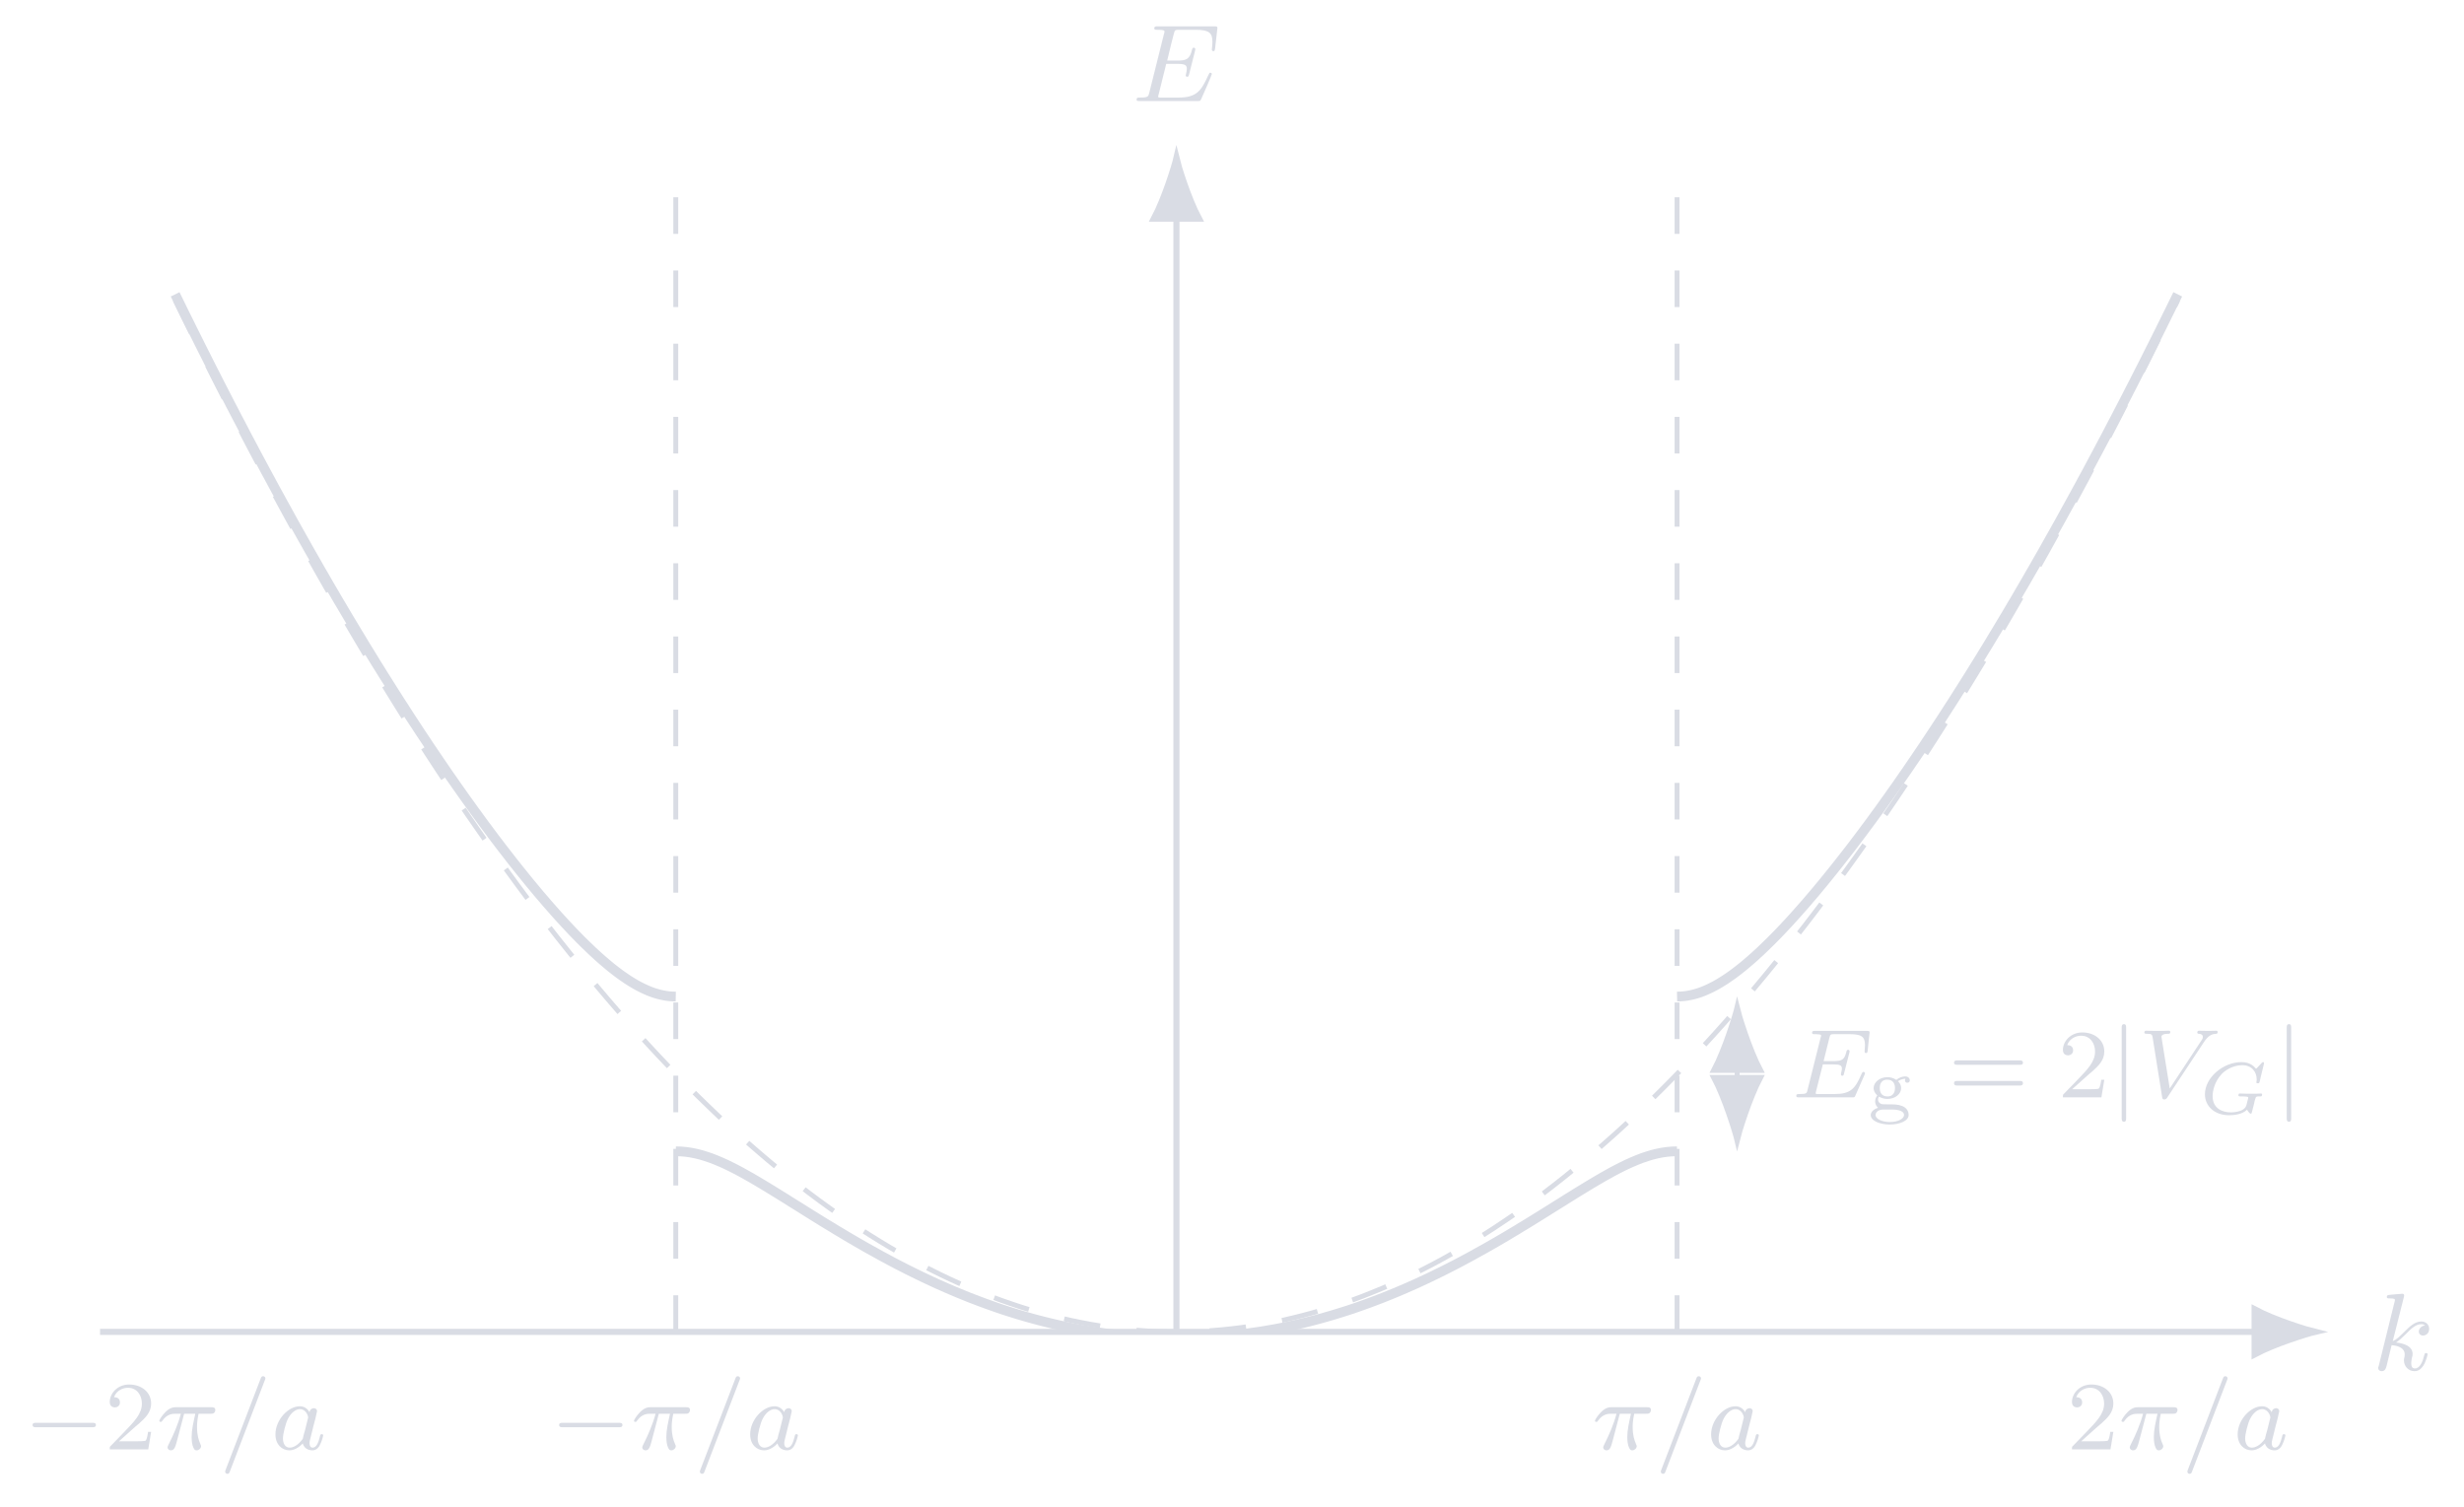
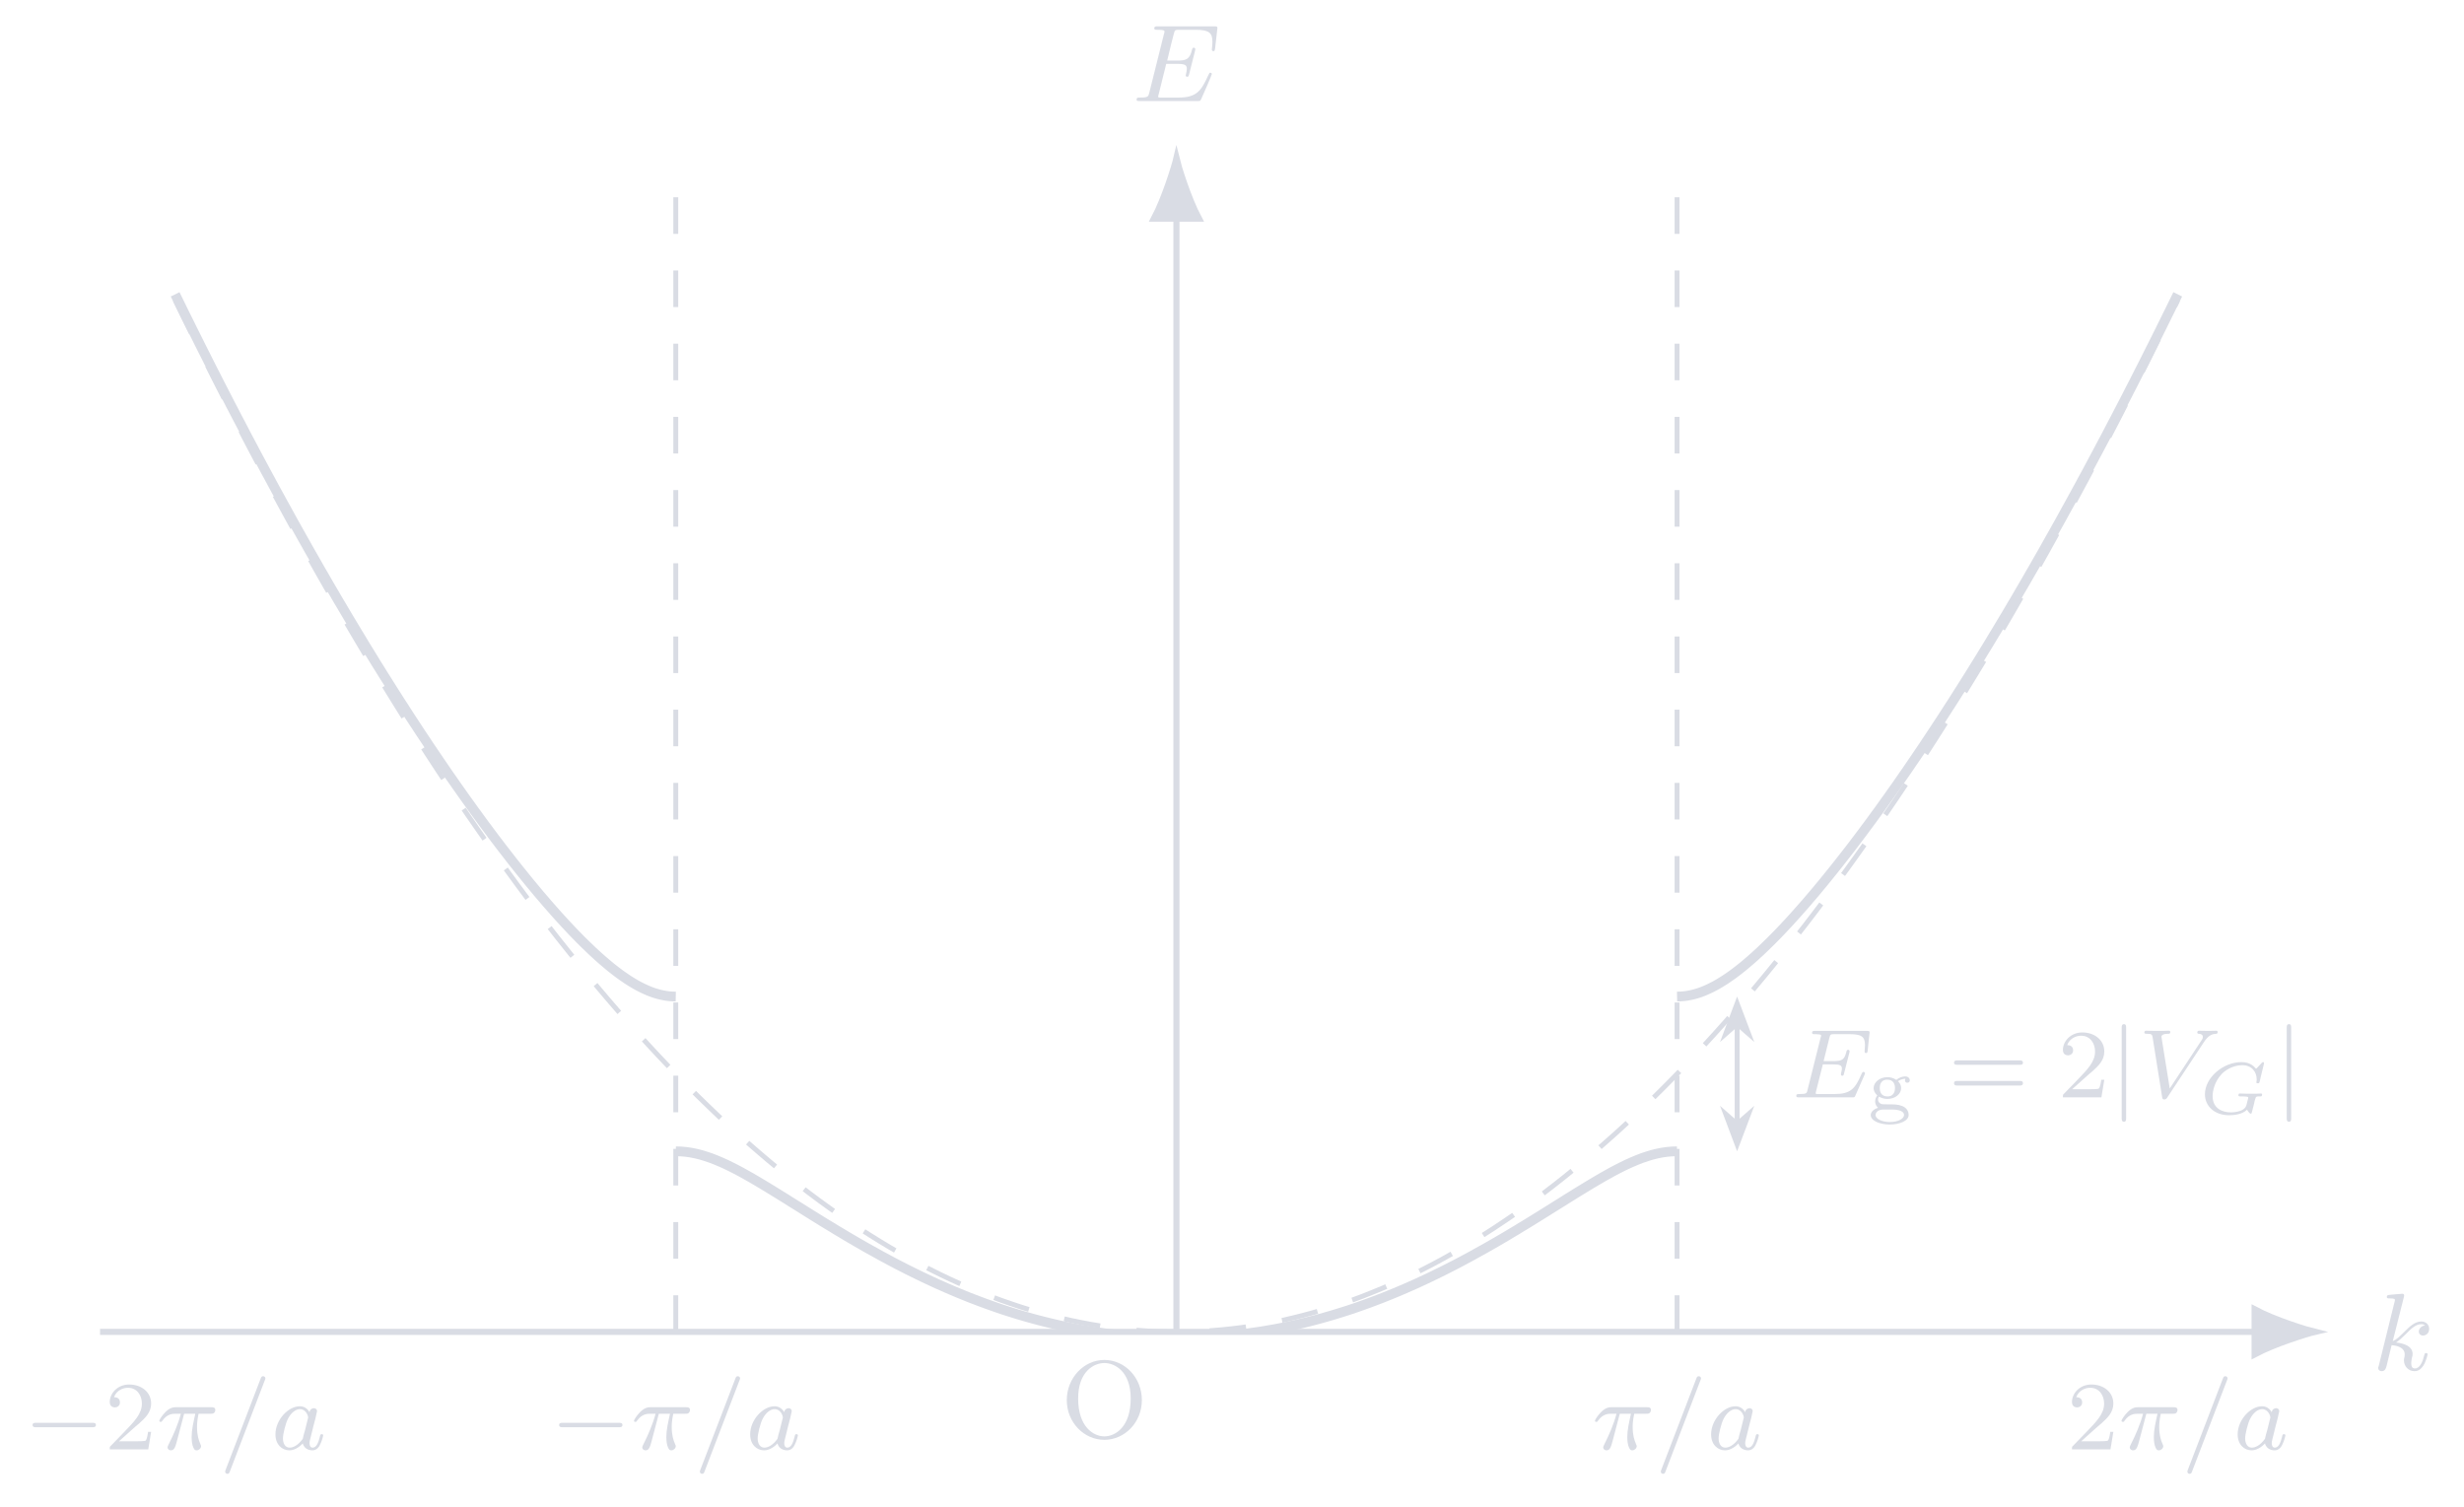
<svg xmlns="http://www.w3.org/2000/svg" xmlns:xlink="http://www.w3.org/1999/xlink" width="280.00pt" height="171.15pt" viewBox="0 0 200 122.25">
  <defs>
    <g>
      <g id="glyph-0-0">
        <path d="M 5.938 -1.844 C 5.953 -1.875 5.969 -1.922 5.969 -1.953 C 5.969 -1.969 5.953 -2.062 5.844 -2.062 C 5.766 -2.062 5.75 -2.031 5.672 -1.859 C 5.172 -0.703 4.797 -0.266 3.5 -0.266 L 2.062 -0.266 C 1.984 -0.281 1.969 -0.281 1.969 -0.328 C 1.969 -0.391 1.984 -0.453 2 -0.5 L 2.547 -2.672 L 3.391 -2.672 C 3.969 -2.672 4.094 -2.578 4.094 -2.328 C 4.094 -2.312 4.094 -2.188 4.031 -1.969 C 4.016 -1.922 4.016 -1.875 4.016 -1.859 C 4.016 -1.844 4.016 -1.75 4.125 -1.75 C 4.219 -1.75 4.234 -1.797 4.266 -1.922 L 4.688 -3.578 C 4.703 -3.609 4.719 -3.719 4.719 -3.734 C 4.719 -3.812 4.656 -3.859 4.609 -3.859 C 4.5 -3.859 4.484 -3.797 4.453 -3.672 C 4.297 -3.047 4.078 -2.938 3.406 -2.938 L 2.609 -2.938 L 3.078 -4.828 C 3.156 -5.109 3.156 -5.125 3.484 -5.125 L 4.719 -5.125 C 5.672 -5.125 5.969 -4.938 5.969 -4.234 C 5.969 -4.078 5.938 -3.875 5.938 -3.719 C 5.938 -3.625 5.984 -3.594 6.047 -3.594 C 6.156 -3.594 6.172 -3.656 6.188 -3.797 L 6.328 -5.141 C 6.344 -5.188 6.344 -5.234 6.344 -5.281 C 6.344 -5.391 6.25 -5.391 6.094 -5.391 L 1.922 -5.391 C 1.781 -5.391 1.672 -5.391 1.672 -5.234 C 1.672 -5.125 1.781 -5.125 1.922 -5.125 C 1.938 -5.125 2.078 -5.125 2.219 -5.109 C 2.391 -5.094 2.406 -5.062 2.406 -5 C 2.406 -4.953 2.391 -4.906 2.375 -4.875 L 1.312 -0.625 C 1.25 -0.328 1.234 -0.266 0.641 -0.266 C 0.484 -0.266 0.391 -0.266 0.391 -0.109 C 0.391 0 0.5 0 0.641 0 L 4.922 0 C 5.125 0 5.125 0 5.188 -0.141 Z M 5.938 -1.844 " />
      </g>
      <g id="glyph-0-1">
        <path d="M 5.312 -4.469 C 5.703 -5.062 6 -5.141 6.328 -5.156 C 6.406 -5.156 6.438 -5.234 6.438 -5.297 C 6.438 -5.328 6.422 -5.406 6.328 -5.406 C 6.234 -5.406 6.266 -5.391 5.688 -5.391 C 5.188 -5.391 4.969 -5.406 4.938 -5.406 C 4.891 -5.406 4.781 -5.406 4.781 -5.266 C 4.781 -5.156 4.875 -5.156 4.922 -5.156 C 5.141 -5.141 5.234 -5.047 5.234 -4.906 C 5.234 -4.781 5.172 -4.688 5.125 -4.625 L 2.547 -0.719 L 1.891 -4.797 C 1.891 -4.859 1.875 -4.906 1.875 -4.922 C 1.875 -5.031 2 -5.156 2.406 -5.156 C 2.5 -5.156 2.594 -5.156 2.594 -5.297 C 2.594 -5.328 2.578 -5.406 2.469 -5.406 C 2.406 -5.406 2.078 -5.391 2.016 -5.391 L 1.516 -5.391 C 0.812 -5.391 0.703 -5.406 0.641 -5.406 C 0.609 -5.406 0.484 -5.406 0.484 -5.266 C 0.484 -5.156 0.594 -5.156 0.703 -5.156 C 1.109 -5.156 1.109 -5.078 1.156 -4.875 L 1.922 -0.062 C 1.953 0.109 1.953 0.172 2.109 0.172 C 2.234 0.172 2.297 0.094 2.344 0.016 Z M 5.312 -4.469 " />
      </g>
      <g id="glyph-0-2">
        <path d="M 2.25 -2.891 L 3.156 -2.891 C 3 -2.172 2.859 -1.578 2.859 -1 C 2.859 -0.938 2.859 -0.609 2.938 -0.312 C 3.047 0.016 3.125 0.078 3.266 0.078 C 3.438 0.078 3.625 -0.078 3.625 -0.266 C 3.625 -0.312 3.609 -0.328 3.578 -0.406 C 3.422 -0.766 3.297 -1.156 3.297 -1.797 C 3.297 -1.984 3.297 -2.312 3.422 -2.891 L 4.375 -2.891 C 4.5 -2.891 4.594 -2.891 4.672 -2.953 C 4.766 -3.047 4.781 -3.141 4.781 -3.188 C 4.781 -3.422 4.594 -3.422 4.453 -3.422 L 1.594 -3.422 C 1.422 -3.422 1.125 -3.422 0.734 -3.031 C 0.453 -2.75 0.234 -2.391 0.234 -2.328 C 0.234 -2.25 0.281 -2.234 0.344 -2.234 C 0.422 -2.234 0.438 -2.25 0.484 -2.328 C 0.875 -2.891 1.344 -2.891 1.531 -2.891 L 1.984 -2.891 C 1.766 -2.047 1.344 -1.094 1.047 -0.516 C 0.984 -0.391 0.906 -0.234 0.906 -0.172 C 0.906 0 1.047 0.078 1.172 0.078 C 1.469 0.078 1.547 -0.219 1.719 -0.875 Z M 2.25 -2.891 " />
      </g>
      <g id="glyph-0-3">
        <path d="M 3.688 -5.609 C 3.734 -5.719 3.734 -5.734 3.734 -5.766 C 3.734 -5.859 3.656 -5.938 3.547 -5.938 C 3.422 -5.938 3.391 -5.844 3.359 -5.766 L 0.516 1.641 C 0.469 1.766 0.469 1.781 0.469 1.797 C 0.469 1.906 0.547 1.984 0.656 1.984 C 0.781 1.984 0.812 1.891 0.844 1.812 Z M 3.688 -5.609 " />
      </g>
      <g id="glyph-0-4">
        <path d="M 3.109 -3.016 C 3.031 -3.156 2.797 -3.5 2.328 -3.5 C 1.375 -3.5 0.344 -2.391 0.344 -1.219 C 0.344 -0.391 0.875 0.078 1.484 0.078 C 1.984 0.078 2.422 -0.328 2.562 -0.484 C 2.703 0.062 3.25 0.078 3.344 0.078 C 3.703 0.078 3.891 -0.219 3.953 -0.359 C 4.109 -0.641 4.219 -1.094 4.219 -1.141 C 4.219 -1.188 4.188 -1.234 4.094 -1.234 C 4 -1.234 3.984 -1.188 3.938 -0.984 C 3.828 -0.547 3.672 -0.141 3.359 -0.141 C 3.188 -0.141 3.109 -0.297 3.109 -0.516 C 3.109 -0.656 3.188 -0.922 3.234 -1.109 C 3.281 -1.312 3.406 -1.797 3.438 -1.938 L 3.594 -2.531 C 3.625 -2.719 3.719 -3.062 3.719 -3.094 C 3.719 -3.281 3.562 -3.344 3.469 -3.344 C 3.344 -3.344 3.141 -3.266 3.109 -3.016 Z M 2.562 -0.859 C 2.172 -0.312 1.766 -0.141 1.5 -0.141 C 1.141 -0.141 0.953 -0.469 0.953 -0.891 C 0.953 -1.266 1.172 -2.109 1.344 -2.453 C 1.578 -2.938 1.969 -3.266 2.328 -3.266 C 2.844 -3.266 3 -2.688 3 -2.594 C 3 -2.562 2.797 -1.797 2.75 -1.578 C 2.641 -1.219 2.641 -1.203 2.562 -0.859 Z M 2.562 -0.859 " />
      </g>
      <g id="glyph-1-0">
        <path d="M 0.938 -1.047 C 1.078 -0.969 1.312 -0.859 1.609 -0.859 C 2.281 -0.859 2.734 -1.281 2.734 -1.734 C 2.734 -2.078 2.484 -2.297 2.469 -2.297 C 2.75 -2.484 3 -2.5 3.094 -2.5 C 3.062 -2.469 3.047 -2.453 3.047 -2.359 C 3.047 -2.25 3.125 -2.172 3.234 -2.172 C 3.375 -2.172 3.438 -2.266 3.438 -2.375 C 3.438 -2.5 3.328 -2.688 3.062 -2.688 C 2.828 -2.688 2.547 -2.578 2.344 -2.406 C 2.141 -2.547 1.875 -2.625 1.625 -2.625 C 0.984 -2.625 0.5 -2.203 0.5 -1.734 C 0.5 -1.562 0.578 -1.344 0.797 -1.141 C 0.672 -0.984 0.625 -0.812 0.625 -0.672 C 0.625 -0.344 0.828 -0.172 0.859 -0.141 C 0.641 -0.078 0.266 0.125 0.266 0.453 C 0.266 0.906 0.984 1.219 1.812 1.219 C 2.578 1.219 3.344 0.938 3.344 0.438 C 3.344 0.297 3.297 -0.094 2.828 -0.281 C 2.484 -0.422 2.156 -0.422 1.594 -0.422 C 1.453 -0.422 1.219 -0.422 1.172 -0.438 C 1.016 -0.469 0.859 -0.609 0.859 -0.812 C 0.859 -0.938 0.922 -1.031 0.938 -1.047 Z M 1.625 -1.062 C 1.125 -1.062 1 -1.422 1 -1.734 C 1 -1.859 1 -2.422 1.609 -2.422 C 2.141 -2.422 2.234 -2 2.234 -1.75 C 2.234 -1.641 2.234 -1.062 1.625 -1.062 Z M 1.953 0 C 2.141 0 2.969 0 2.969 0.453 C 2.969 0.75 2.469 1.016 1.812 1.016 C 1.172 1.016 0.656 0.75 0.656 0.453 C 0.656 0.297 0.797 0 1.297 0 Z M 1.953 0 " />
      </g>
      <g id="glyph-2-0">
        <path d="M 5.797 -2.641 C 5.906 -2.641 6.062 -2.641 6.062 -2.812 C 6.062 -3 5.875 -3 5.766 -3 L 0.781 -3 C 0.656 -3 0.469 -3 0.469 -2.812 C 0.469 -2.641 0.625 -2.641 0.75 -2.641 Z M 5.766 -0.953 C 5.875 -0.953 6.062 -0.953 6.062 -1.141 C 6.062 -1.328 5.906 -1.328 5.797 -1.328 L 0.75 -1.328 C 0.625 -1.328 0.469 -1.328 0.469 -1.141 C 0.469 -0.953 0.656 -0.953 0.781 -0.953 Z M 5.766 -0.953 " />
      </g>
      <g id="glyph-2-1">
        <path d="M 2.234 -1.609 C 2.359 -1.734 2.688 -2 2.812 -2.109 C 3.312 -2.562 3.781 -3 3.781 -3.719 C 3.781 -4.656 2.984 -5.266 2 -5.266 C 1.047 -5.266 0.422 -4.547 0.422 -3.844 C 0.422 -3.453 0.734 -3.406 0.844 -3.406 C 1 -3.406 1.25 -3.516 1.25 -3.812 C 1.25 -4.234 0.859 -4.234 0.766 -4.234 C 0.984 -4.812 1.516 -5 1.906 -5 C 2.641 -5 3.031 -4.375 3.031 -3.719 C 3.031 -2.891 2.453 -2.297 1.516 -1.328 L 0.516 -0.297 C 0.422 -0.219 0.422 -0.203 0.422 0 L 3.547 0 L 3.781 -1.422 L 3.531 -1.422 C 3.516 -1.266 3.453 -0.859 3.344 -0.719 C 3.297 -0.656 2.703 -0.656 2.578 -0.656 L 1.172 -0.656 Z M 2.234 -1.609 " />
      </g>
      <g id="glyph-3-0">
        <path d="M 1.344 -5.641 C 1.344 -5.766 1.344 -5.938 1.172 -5.938 C 0.984 -5.938 0.984 -5.766 0.984 -5.641 L 0.984 1.672 C 0.984 1.812 0.984 1.984 1.172 1.984 C 1.344 1.984 1.344 1.812 1.344 1.672 Z M 1.344 -5.641 " />
      </g>
      <g id="glyph-3-1">
        <path d="M 5.531 -1.797 C 5.672 -1.797 5.844 -1.797 5.844 -1.984 C 5.844 -2.156 5.672 -2.156 5.531 -2.156 L 1 -2.156 C 0.875 -2.156 0.703 -2.156 0.703 -1.984 C 0.703 -1.797 0.875 -1.797 1 -1.797 Z M 5.531 -1.797 " />
      </g>
      <g id="glyph-4-0">
        <path d="M 5.281 -4.016 C 5.297 -4.062 5.297 -4.078 5.297 -4.094 C 5.297 -4.109 5.297 -4.188 5.219 -4.188 C 5.172 -4.188 5.156 -4.172 5.094 -4.109 L 4.719 -3.703 C 4.703 -3.703 4.672 -3.656 4.656 -3.656 C 4.656 -3.656 4.641 -3.656 4.625 -3.672 C 4.484 -3.844 4.156 -4.188 3.469 -4.188 C 1.969 -4.188 0.5 -2.922 0.5 -1.578 C 0.5 -0.641 1.25 0.125 2.469 0.125 C 2.891 0.125 3.547 0.047 3.922 -0.328 C 3.953 -0.25 4.125 0 4.219 0 C 4.25 0 4.281 -0.016 4.281 -0.031 C 4.312 -0.078 4.469 -0.75 4.5 -0.859 C 4.531 -1.016 4.547 -1.094 4.578 -1.172 C 4.641 -1.406 4.656 -1.406 5 -1.406 C 5.062 -1.406 5.141 -1.406 5.141 -1.562 C 5.141 -1.609 5.109 -1.641 5.047 -1.641 C 4.953 -1.641 4.828 -1.625 4.719 -1.625 C 4.594 -1.625 4.484 -1.625 4.359 -1.625 C 4.188 -1.625 4.031 -1.625 3.859 -1.625 C 3.703 -1.625 3.516 -1.641 3.359 -1.641 C 3.312 -1.641 3.266 -1.641 3.25 -1.609 C 3.234 -1.578 3.219 -1.516 3.219 -1.484 C 3.234 -1.406 3.266 -1.406 3.469 -1.406 C 3.578 -1.406 3.703 -1.406 3.812 -1.391 C 4.016 -1.375 4.016 -1.359 4.016 -1.281 C 4.016 -1.25 3.906 -0.844 3.891 -0.781 C 3.859 -0.641 3.812 -0.422 3.422 -0.25 C 3.062 -0.109 2.672 -0.109 2.594 -0.109 C 1.922 -0.109 1.125 -0.422 1.125 -1.422 C 1.125 -1.812 1.266 -2.609 1.875 -3.234 C 2.062 -3.438 2.688 -3.938 3.531 -3.938 C 4.281 -3.938 4.703 -3.422 4.703 -2.766 C 4.703 -2.672 4.672 -2.562 4.672 -2.547 C 4.672 -2.469 4.766 -2.469 4.797 -2.469 C 4.875 -2.469 4.906 -2.469 4.938 -2.594 Z M 5.281 -4.016 " />
      </g>
      <g id="glyph-5-0">
+         <path d="M 6.594 -3.016 C 6.594 -4.844 5.219 -6.281 3.547 -6.281 C 1.891 -6.281 0.5 -4.828 0.5 -3.016 C 0.5 -1.219 1.891 0.203 3.547 0.203 C 5.203 0.203 6.594 -1.219 6.594 -3.016 Z M 5.688 -3.156 C 5.688 -0.859 4.453 -0.078 3.547 -0.078 C 2.656 -0.078 1.422 -0.859 1.422 -3.156 C 1.422 -5.328 2.688 -6.031 3.547 -6.031 C 4.422 -6.031 5.688 -5.328 5.688 -3.156 Z M 5.688 -3.156 " />
+       </g>
+       <g id="glyph-6-0">
        <path d="M 2.562 -5.875 C 2.594 -6 2.594 -6.016 2.594 -6.062 C 2.594 -6.141 2.531 -6.188 2.453 -6.188 C 2.328 -6.188 1.547 -6.109 1.375 -6.094 C 1.281 -6.078 1.188 -6.078 1.188 -5.922 C 1.188 -5.812 1.281 -5.812 1.422 -5.812 C 1.844 -5.812 1.844 -5.75 1.844 -5.672 C 1.844 -5.625 1.844 -5.609 1.797 -5.453 L 0.531 -0.328 C 0.484 -0.203 0.484 -0.188 0.484 -0.156 C 0.484 -0.016 0.609 0.094 0.766 0.094 C 1.062 0.094 1.125 -0.156 1.172 -0.344 L 1.578 -2.016 C 2.188 -1.969 2.641 -1.734 2.641 -1.281 C 2.641 -1.234 2.641 -1.188 2.625 -1.062 C 2.609 -1.031 2.578 -0.906 2.578 -0.797 C 2.578 -0.281 2.953 0.094 3.438 0.094 C 3.781 0.094 3.984 -0.109 4.156 -0.359 C 4.375 -0.703 4.5 -1.234 4.5 -1.281 C 4.5 -1.312 4.469 -1.375 4.375 -1.375 C 4.281 -1.375 4.266 -1.344 4.219 -1.172 C 4.109 -0.719 3.891 -0.125 3.469 -0.125 C 3.203 -0.125 3.172 -0.359 3.172 -0.547 C 3.172 -0.781 3.234 -1 3.234 -1.031 C 3.266 -1.078 3.281 -1.188 3.281 -1.297 C 3.281 -1.922 2.625 -2.156 1.938 -2.234 C 2.203 -2.406 2.406 -2.594 2.688 -2.875 C 3.141 -3.328 3.516 -3.719 3.984 -3.719 C 4.094 -3.719 4.219 -3.688 4.281 -3.609 C 3.891 -3.578 3.781 -3.234 3.781 -3.125 C 3.781 -2.953 3.906 -2.797 4.125 -2.797 C 4.344 -2.797 4.625 -2.953 4.625 -3.344 C 4.625 -3.641 4.406 -3.938 3.984 -3.938 C 3.453 -3.938 3.016 -3.5 2.641 -3.125 C 2.203 -2.703 2 -2.484 1.672 -2.344 Z M 2.562 -5.875 " />
      </g>
-       <g id="glyph-5-1">
+       <g id="glyph-6-1">
        <path d="M 2.797 -3.016 L 3.703 -3.016 C 4.344 -3.016 4.469 -2.906 4.469 -2.609 C 4.469 -2.531 4.438 -2.344 4.406 -2.203 C 4.391 -2.156 4.375 -2.109 4.375 -2.078 C 4.375 -2.078 4.375 -1.969 4.5 -1.969 C 4.609 -1.969 4.609 -2.031 4.656 -2.172 L 5.125 -4.031 C 5.156 -4.156 5.156 -4.172 5.156 -4.219 C 5.156 -4.281 5.109 -4.328 5.031 -4.328 C 4.938 -4.328 4.922 -4.281 4.875 -4.109 C 4.703 -3.406 4.422 -3.281 3.719 -3.281 L 2.875 -3.281 C 3 -3.844 3.422 -5.531 3.469 -5.641 C 3.516 -5.766 3.578 -5.781 3.875 -5.781 L 5.188 -5.781 C 6.297 -5.781 6.547 -5.516 6.547 -4.797 C 6.547 -4.516 6.5 -4.25 6.5 -4.188 C 6.5 -4.109 6.547 -4.047 6.625 -4.047 C 6.734 -4.047 6.734 -4.109 6.766 -4.281 L 6.953 -5.938 C 6.953 -6.062 6.859 -6.062 6.688 -6.062 L 2.109 -6.062 C 1.938 -6.062 1.828 -6.062 1.828 -5.891 C 1.828 -5.781 1.922 -5.781 2.109 -5.781 C 2.141 -5.781 2.312 -5.781 2.453 -5.766 C 2.641 -5.734 2.656 -5.703 2.656 -5.625 C 2.656 -5.594 2.656 -5.578 2.609 -5.422 L 1.422 -0.672 C 1.344 -0.359 1.328 -0.281 0.656 -0.281 C 0.484 -0.281 0.391 -0.281 0.391 -0.109 C 0.391 0 0.484 0 0.641 0 L 5.344 0 C 5.5 0 5.516 0 5.547 -0.031 C 5.578 -0.047 5.578 -0.047 5.641 -0.172 C 5.75 -0.406 6.5 -2.109 6.5 -2.188 C 6.5 -2.25 6.453 -2.297 6.375 -2.297 C 6.312 -2.297 6.297 -2.281 6.203 -2.078 C 5.641 -0.844 5.281 -0.281 3.797 -0.281 L 2.438 -0.281 C 2.312 -0.281 2.297 -0.281 2.266 -0.281 C 2.172 -0.297 2.141 -0.297 2.141 -0.359 C 2.141 -0.391 2.141 -0.406 2.188 -0.562 Z M 2.797 -3.016 " />
      </g>
    </g>
    <clipPath id="clip-0">
      <path clip-rule="nonzero" d="M 8.121 18 L 183 18 L 183 108.105 L 8.121 108.105 Z M 8.121 18 " />
    </clipPath>
    <clipPath id="clip-1">
      <path clip-rule="nonzero" d="M 43 82 L 148 82 L 148 108.105 L 43 108.105 Z M 43 82 " />
    </clipPath>
    <clipPath id="clip-2">
      <path clip-rule="nonzero" d="M 8.121 12 L 67 12 L 67 93 L 8.121 93 Z M 8.121 12 " />
    </clipPath>
  </defs>
  <g clip-path="url(#clip-0)">
    <path fill="none" stroke-width="0.399" stroke-linecap="butt" stroke-linejoin="miter" stroke="#d9dce4" stroke-opacity="1" stroke-dasharray="2.989 2.989" stroke-miterlimit="10" d="M 6.132 84.259 L 6.953 82.577 L 7.778 80.907 L 8.6 79.256 L 9.421 77.621 L 10.243 76.006 L 11.064 74.406 L 11.885 72.822 L 12.707 71.258 L 13.528 69.706 L 14.35 68.177 L 15.175 66.66 L 15.996 65.162 L 16.818 63.681 L 17.639 62.219 L 18.461 60.772 L 19.282 59.342 L 20.103 57.927 L 20.925 56.532 L 21.746 55.152 L 22.568 53.792 L 23.393 52.448 L 24.214 51.12 L 25.036 49.807 L 25.857 48.514 L 26.679 47.237 L 27.5 45.979 L 28.322 44.737 L 29.143 43.511 L 29.964 42.3 L 30.79 41.109 L 31.611 39.934 L 32.433 38.779 L 33.254 37.639 L 34.075 36.515 L 34.897 35.407 L 35.718 34.318 L 36.54 33.245 L 37.361 32.192 L 38.186 31.154 L 39.008 30.132 L 39.829 29.126 L 40.651 28.14 L 41.472 27.169 L 42.293 26.218 L 43.115 25.278 L 43.936 24.359 L 44.758 23.459 L 45.579 22.574 L 46.404 21.706 L 47.226 20.853 L 48.047 20.02 L 48.869 19.202 L 49.69 18.405 L 50.512 17.618 L 51.333 16.852 L 52.154 16.105 L 52.976 15.374 L 53.801 14.659 L 54.623 13.959 L 55.444 13.28 L 56.265 12.615 L 57.087 11.967 L 57.908 11.338 L 58.73 10.725 L 59.551 10.131 L 60.372 9.55 L 61.194 8.992 L 62.019 8.445 L 62.841 7.919 L 63.662 7.408 L 64.483 6.913 L 65.305 6.437 L 66.126 5.977 L 66.948 5.533 L 67.769 5.109 L 68.591 4.7 L 69.416 4.307 L 70.237 3.933 L 71.059 3.576 L 71.88 3.238 L 72.702 2.912 L 73.523 2.605 L 74.344 2.318 L 75.166 2.043 L 75.987 1.788 L 76.813 1.552 L 77.634 1.332 L 78.455 1.127 L 79.277 0.939 L 80.098 0.77 L 80.92 0.616 L 81.741 0.479 L 82.562 0.361 L 83.384 0.259 L 84.205 0.172 L 85.031 0.105 L 85.852 0.054 L 86.673 0.019 L 87.495 0.003 L 88.316 0.003 L 89.138 0.019 L 89.959 0.054 L 90.781 0.105 L 91.602 0.172 L 92.427 0.259 L 93.249 0.361 L 94.07 0.479 L 94.892 0.616 L 95.713 0.77 L 96.534 0.939 L 97.356 1.127 L 98.177 1.332 L 98.999 1.552 L 99.82 1.788 L 100.645 2.043 L 101.467 2.318 L 102.288 2.605 L 103.11 2.912 L 103.931 3.238 L 104.752 3.576 L 105.574 3.933 L 106.395 4.307 L 107.217 4.7 L 108.042 5.109 L 108.863 5.533 L 109.685 5.977 L 110.506 6.437 L 111.328 6.913 L 112.149 7.408 L 112.971 7.919 L 113.792 8.445 L 114.613 8.992 L 115.439 9.55 L 116.26 10.131 L 117.082 10.725 L 117.903 11.338 L 118.724 11.967 L 119.546 12.615 L 120.367 13.28 L 121.189 13.959 L 122.01 14.659 L 122.831 15.374 L 123.657 16.105 L 124.478 16.852 L 125.3 17.618 L 126.121 18.405 L 126.942 19.202 L 127.764 20.02 L 128.585 20.853 L 129.407 21.706 L 130.228 22.574 L 131.053 23.459 L 131.875 24.359 L 132.696 25.278 L 133.518 26.218 L 134.339 27.169 L 135.161 28.14 L 135.982 29.126 L 136.803 30.132 L 137.625 31.154 L 138.446 32.192 L 139.272 33.245 L 140.093 34.318 L 140.914 35.407 L 141.736 36.515 L 142.557 37.639 L 143.379 38.779 L 144.2 39.934 L 145.021 41.109 L 145.843 42.3 L 146.668 43.511 L 147.49 44.737 L 148.311 45.979 L 149.132 47.237 L 149.954 48.514 L 150.775 49.807 L 151.597 51.12 L 152.418 52.448 L 153.239 53.792 L 154.065 55.152 L 154.886 56.532 L 155.708 57.927 L 156.529 59.342 L 157.35 60.772 L 158.172 62.219 L 158.993 63.681 L 159.815 65.162 L 160.636 66.66 L 161.458 68.177 L 162.283 69.706 L 163.104 71.258 L 163.926 72.822 L 164.747 74.406 L 165.569 76.006 L 166.39 77.621 L 167.211 79.256 L 168.033 80.907 L 168.854 82.577 L 169.68 84.259 " transform="matrix(0.993902, 0, 0, -0.993902, 8.120677, 108.1048)" />
  </g>
  <g clip-path="url(#clip-1)">
    <path fill="none" stroke-width="0.797" stroke-linecap="butt" stroke-linejoin="miter" stroke="#d9dce4" stroke-opacity="1" stroke-miterlimit="10" d="M 47.018 14.745 L 47.43 14.734 L 47.843 14.698 L 48.252 14.639 L 48.664 14.557 L 49.073 14.455 L 49.486 14.329 L 49.894 14.191 L 50.307 14.03 L 50.716 13.857 L 51.129 13.673 L 51.537 13.472 L 51.95 13.264 L 52.363 13.044 L 52.771 12.816 L 53.184 12.584 L 53.593 12.344 L 54.005 12.1 L 54.414 11.853 L 54.827 11.601 L 55.236 11.35 L 56.061 10.839 L 56.47 10.579 L 56.882 10.324 L 57.291 10.069 L 57.704 9.809 L 58.113 9.554 L 58.525 9.298 L 58.934 9.043 L 59.347 8.791 L 59.759 8.544 L 60.168 8.292 L 60.581 8.048 L 60.989 7.801 L 61.402 7.561 L 61.811 7.321 L 62.224 7.085 L 62.632 6.85 L 63.458 6.394 L 63.866 6.166 L 64.279 5.946 L 64.688 5.726 L 65.1 5.509 L 65.509 5.301 L 65.922 5.089 L 66.331 4.885 L 67.156 4.484 L 67.565 4.291 L 67.977 4.099 L 68.386 3.91 L 68.799 3.729 L 69.208 3.548 L 69.62 3.371 L 70.029 3.199 L 70.442 3.03 L 70.85 2.864 L 71.263 2.703 L 71.676 2.546 L 72.084 2.393 L 72.497 2.243 L 72.906 2.098 L 73.319 1.953 L 73.727 1.815 L 74.14 1.681 L 74.549 1.552 L 74.961 1.426 L 75.374 1.304 L 75.783 1.186 L 76.195 1.072 L 76.604 0.962 L 77.017 0.856 L 77.426 0.754 L 77.838 0.656 L 78.247 0.561 L 78.66 0.471 L 79.072 0.384 L 79.481 0.302 L 79.894 0.223 L 80.303 0.153 L 80.715 0.082 L 81.124 0.015 L 81.537 -0.044 L 81.945 -0.103 L 82.358 -0.158 L 82.771 -0.205 L 83.179 -0.252 L 83.592 -0.292 L 84.001 -0.327 L 84.414 -0.362 L 84.822 -0.39 L 85.235 -0.413 L 85.644 -0.433 L 86.056 -0.449 L 86.469 -0.461 L 86.878 -0.468 L 87.29 -0.472 L 88.521 -0.472 L 88.933 -0.468 L 89.342 -0.461 L 89.755 -0.449 L 90.163 -0.433 L 90.576 -0.413 L 90.989 -0.39 L 91.398 -0.362 L 91.81 -0.327 L 92.219 -0.292 L 92.632 -0.252 L 93.04 -0.205 L 93.453 -0.158 L 93.862 -0.103 L 94.687 0.015 L 95.096 0.082 L 95.509 0.153 L 95.917 0.223 L 96.33 0.302 L 96.739 0.384 L 97.151 0.471 L 97.56 0.561 L 97.973 0.656 L 98.385 0.754 L 98.794 0.856 L 99.207 0.962 L 99.616 1.072 L 100.028 1.186 L 100.437 1.304 L 100.85 1.426 L 101.258 1.552 L 101.671 1.681 L 102.084 1.815 L 102.493 1.953 L 102.905 2.098 L 103.314 2.243 L 103.727 2.393 L 104.135 2.546 L 104.548 2.703 L 104.957 2.864 L 105.369 3.03 L 105.782 3.199 L 106.191 3.371 L 106.604 3.548 L 107.012 3.729 L 107.425 3.91 L 107.834 4.099 L 108.246 4.291 L 108.655 4.484 L 109.068 4.684 L 109.477 4.885 L 109.889 5.089 L 110.302 5.301 L 110.711 5.509 L 111.123 5.726 L 111.532 5.946 L 111.945 6.166 L 112.353 6.394 L 112.766 6.622 L 113.175 6.85 L 114 7.321 L 114.409 7.561 L 114.822 7.801 L 115.23 8.048 L 115.643 8.292 L 116.052 8.544 L 116.464 8.791 L 116.873 9.043 L 117.699 9.554 L 118.107 9.809 L 118.52 10.069 L 118.929 10.324 L 119.341 10.579 L 119.75 10.839 L 120.163 11.094 L 120.572 11.35 L 121.397 11.853 L 121.806 12.1 L 122.218 12.344 L 122.627 12.584 L 123.04 12.816 L 123.448 13.044 L 123.861 13.264 L 124.27 13.472 L 124.683 13.673 L 125.095 13.857 L 125.504 14.03 L 125.917 14.191 L 126.325 14.329 L 126.738 14.455 L 127.147 14.557 L 127.559 14.639 L 127.968 14.698 L 128.381 14.734 L 128.79 14.745 " transform="matrix(0.993902, 0, 0, -0.993902, 8.120677, 108.1048)" />
  </g>
  <path fill="none" stroke-width="0.797" stroke-linecap="butt" stroke-linejoin="miter" stroke="#d9dce4" stroke-opacity="1" stroke-miterlimit="10" d="M 128.79 27.385 L 128.998 27.389 L 129.202 27.401 L 129.407 27.42 L 129.615 27.448 L 129.819 27.487 L 130.024 27.53 L 130.228 27.582 L 130.436 27.641 L 130.641 27.707 L 130.845 27.782 L 131.053 27.865 L 131.258 27.955 L 131.462 28.049 L 131.667 28.151 L 131.875 28.258 L 132.079 28.372 L 132.284 28.493 L 132.488 28.619 L 132.696 28.749 L 132.901 28.886 L 133.105 29.028 L 133.313 29.173 L 133.722 29.48 L 133.926 29.641 L 134.135 29.806 L 134.339 29.975 L 134.543 30.148 L 134.752 30.325 L 135.161 30.686 L 135.365 30.875 L 135.573 31.064 L 135.982 31.457 L 136.186 31.657 L 136.395 31.858 L 136.599 32.062 L 136.803 32.27 L 137.012 32.483 L 137.216 32.695 L 137.42 32.911 L 137.625 33.131 L 137.833 33.351 L 138.242 33.799 L 138.446 34.027 L 138.654 34.259 L 139.063 34.723 L 139.272 34.959 L 139.885 35.678 L 140.093 35.921 L 140.502 36.417 L 140.71 36.664 L 141.119 37.167 L 141.323 37.423 L 141.531 37.678 L 141.736 37.938 L 141.94 38.193 L 142.144 38.456 L 142.353 38.72 L 142.762 39.246 L 142.97 39.514 L 143.174 39.781 L 143.583 40.323 L 143.791 40.598 L 143.996 40.87 L 144.2 41.149 L 144.408 41.424 L 144.817 41.982 L 145.021 42.265 L 145.23 42.548 L 145.434 42.831 L 145.843 43.405 L 146.051 43.692 L 146.46 44.273 L 146.668 44.564 L 147.281 45.448 L 147.49 45.747 L 147.898 46.344 L 148.103 46.647 L 148.311 46.95 L 148.72 47.555 L 148.928 47.861 L 149.132 48.172 L 149.337 48.479 L 149.541 48.789 L 149.749 49.099 L 149.954 49.414 L 150.158 49.724 L 150.367 50.039 L 150.571 50.357 L 150.775 50.672 L 150.98 50.994 L 151.188 51.312 L 151.392 51.631 L 151.597 51.953 L 151.801 52.279 L 152.009 52.601 L 152.418 53.254 L 152.626 53.58 L 153.239 54.57 L 153.448 54.904 L 153.857 55.573 L 154.065 55.911 L 154.269 56.245 L 154.474 56.587 L 154.678 56.925 L 154.886 57.266 L 155.499 58.292 L 155.708 58.638 L 155.912 58.984 L 156.116 59.334 L 156.325 59.68 L 156.529 60.029 L 156.733 60.383 L 156.938 60.733 L 157.146 61.087 L 157.35 61.44 L 157.555 61.798 L 157.759 62.152 L 157.968 62.509 L 158.172 62.871 L 158.376 63.229 L 158.585 63.59 L 158.789 63.952 L 159.198 64.683 L 159.406 65.048 L 159.815 65.779 L 160.023 66.149 L 160.227 66.518 L 160.636 67.265 L 160.844 67.638 L 161.253 68.385 L 161.458 68.762 L 161.666 69.14 L 161.87 69.521 L 162.075 69.898 L 162.283 70.279 L 162.487 70.665 L 162.692 71.046 L 162.896 71.431 L 163.104 71.816 L 163.309 72.205 L 163.513 72.59 L 163.721 72.979 L 163.926 73.369 L 164.334 74.155 L 164.543 74.548 L 164.747 74.941 L 164.952 75.338 L 165.156 75.731 L 165.364 76.131 L 165.569 76.528 L 165.773 76.929 L 165.981 77.33 L 166.186 77.731 L 166.39 78.136 L 166.594 78.537 L 166.803 78.946 L 167.007 79.35 L 167.416 80.168 L 167.624 80.577 L 167.828 80.985 L 168.033 81.398 L 168.241 81.811 L 168.445 82.227 L 168.65 82.64 L 168.854 83.057 L 169.063 83.473 L 169.267 83.894 L 169.471 84.31 L 169.68 84.731 " transform="matrix(0.993902, 0, 0, -0.993902, 8.120677, 108.1048)" />
  <g clip-path="url(#clip-2)">
    <path fill="none" stroke-width="0.797" stroke-linecap="butt" stroke-linejoin="miter" stroke="#d9dce4" stroke-opacity="1" stroke-miterlimit="10" d="M 6.132 84.731 L 6.34 84.31 L 6.544 83.894 L 6.749 83.473 L 6.953 83.057 L 7.161 82.64 L 7.366 82.227 L 7.57 81.811 L 7.778 81.398 L 7.983 80.985 L 8.391 80.168 L 8.6 79.759 L 8.804 79.35 L 9.008 78.946 L 9.213 78.537 L 9.421 78.136 L 9.626 77.731 L 9.83 77.33 L 10.038 76.929 L 10.243 76.528 L 10.447 76.131 L 10.651 75.731 L 10.86 75.338 L 11.064 74.941 L 11.268 74.548 L 11.477 74.155 L 11.885 73.369 L 12.09 72.979 L 12.298 72.59 L 12.502 72.205 L 12.707 71.816 L 12.911 71.431 L 13.119 71.046 L 13.324 70.665 L 13.528 70.279 L 13.737 69.898 L 13.941 69.521 L 14.145 69.14 L 14.35 68.762 L 14.558 68.385 L 14.967 67.638 L 15.175 67.265 L 15.584 66.518 L 15.788 66.149 L 15.996 65.779 L 16.61 64.683 L 16.818 64.317 L 17.022 63.952 L 17.227 63.59 L 17.435 63.229 L 17.639 62.871 L 17.844 62.509 L 18.048 62.152 L 18.256 61.798 L 18.461 61.44 L 18.869 60.733 L 19.078 60.383 L 19.282 60.029 L 19.486 59.68 L 19.695 59.334 L 19.899 58.984 L 20.308 58.292 L 20.516 57.95 L 20.925 57.266 L 21.133 56.925 L 21.338 56.587 L 21.542 56.245 L 21.746 55.911 L 21.955 55.573 L 22.568 54.57 L 22.776 54.24 L 23.185 53.58 L 23.393 53.254 L 23.802 52.601 L 24.006 52.279 L 24.214 51.953 L 24.419 51.631 L 24.623 51.312 L 24.832 50.994 L 25.036 50.672 L 25.24 50.357 L 25.445 50.039 L 25.653 49.724 L 25.857 49.414 L 26.062 49.099 L 26.266 48.789 L 26.474 48.479 L 26.679 48.172 L 26.883 47.861 L 27.091 47.555 L 27.705 46.647 L 27.913 46.344 L 28.526 45.448 L 28.734 45.154 L 29.143 44.564 L 29.351 44.273 L 29.76 43.692 L 29.964 43.405 L 30.173 43.118 L 30.377 42.831 L 30.581 42.548 L 30.79 42.265 L 30.994 41.982 L 31.403 41.424 L 31.611 41.149 L 31.816 40.87 L 32.02 40.598 L 32.224 40.323 L 32.433 40.052 L 32.637 39.781 L 32.841 39.514 L 33.05 39.246 L 33.663 38.456 L 33.871 38.193 L 34.075 37.938 L 34.28 37.678 L 34.488 37.423 L 34.692 37.167 L 35.101 36.664 L 35.309 36.417 L 35.718 35.921 L 35.923 35.678 L 36.131 35.438 L 36.54 34.959 L 36.748 34.723 L 37.361 34.027 L 37.569 33.799 L 37.978 33.351 L 38.186 33.131 L 38.391 32.911 L 38.595 32.695 L 38.799 32.483 L 39.008 32.27 L 39.212 32.062 L 39.417 31.858 L 39.621 31.657 L 39.829 31.457 L 40.238 31.064 L 40.446 30.875 L 40.651 30.686 L 41.059 30.325 L 41.268 30.148 L 41.472 29.975 L 41.676 29.806 L 41.881 29.641 L 42.089 29.48 L 42.498 29.173 L 42.706 29.028 L 42.911 28.886 L 43.115 28.749 L 43.319 28.619 L 43.528 28.493 L 43.732 28.372 L 43.936 28.258 L 44.145 28.151 L 44.349 28.049 L 44.553 27.955 L 44.758 27.865 L 44.966 27.782 L 45.17 27.707 L 45.375 27.641 L 45.579 27.582 L 45.787 27.53 L 45.992 27.487 L 46.196 27.448 L 46.404 27.42 L 46.609 27.401 L 46.813 27.389 L 47.018 27.385 " transform="matrix(0.993902, 0, 0, -0.993902, 8.120677, 108.1048)" />
  </g>
  <path fill="none" stroke-width="0.399" stroke-linecap="butt" stroke-linejoin="miter" stroke="#d9dce4" stroke-opacity="1" stroke-dasharray="2.989 2.989" stroke-miterlimit="10" d="M 128.79 -0.001 L 128.79 92.689 " transform="matrix(0.993902, 0, 0, -0.993902, 8.120677, 108.1048)" />
  <path fill="none" stroke-width="0.399" stroke-linecap="butt" stroke-linejoin="miter" stroke="#d9dce4" stroke-opacity="1" stroke-dasharray="2.989 2.989" stroke-miterlimit="10" d="M 47.018 -0.001 L 47.018 92.689 " transform="matrix(0.993902, 0, 0, -0.993902, 8.120677, 108.1048)" />
-   <path fill="none" stroke-width="0.399" stroke-linecap="butt" stroke-linejoin="miter" stroke="#d9dce4" stroke-opacity="1" stroke-miterlimit="10" d="M 133.695 20.782 L 133.695 21.348 " transform="matrix(0.993902, 0, 0, -0.993902, 8.120677, 108.1048)" />
-   <path fill-rule="nonzero" fill="#d9dce4" fill-opacity="1" stroke-width="0.399" stroke-linecap="butt" stroke-linejoin="miter" stroke="#d9dce4" stroke-opacity="1" stroke-miterlimit="10" d="M 5.192 -0.002 C 4.556 0.152 1.753 1 0.001 1.928 L 0.001 -1.928 C 1.753 -1 4.556 -0.151 5.192 -0.002 Z M 5.192 -0.002 " transform="matrix(0, 0.993902, 0.993902, 0, 141.0018, 87.44872)" />
-   <path fill-rule="nonzero" fill="#d9dce4" fill-opacity="1" stroke-width="0.399" stroke-linecap="butt" stroke-linejoin="miter" stroke="#d9dce4" stroke-opacity="1" stroke-miterlimit="10" d="M 5.192 0.002 C 4.555 0.151 1.753 1 0 1.928 L 0 -1.928 C 1.753 -1 4.555 -0.152 5.192 0.002 Z M 5.192 0.002 " transform="matrix(0, -0.993902, -0.993902, 0, 141.0018, 86.88699)" />
+   <path fill="none" stroke-width="0.399" stroke-linecap="butt" stroke-linejoin="miter" stroke="#d9dce4" stroke-opacity="1" stroke-miterlimit="10" d="M 133.695 17.068 L 133.695 25.062 " transform="matrix(0.993902, 0, 0, -0.993902, 8.120677, 108.1048)" />
+   <path fill-rule="nonzero" fill="#d9dce4" fill-opacity="1" stroke-width="0.399" stroke-linecap="butt" stroke-linejoin="miter" stroke="#d9dce4" stroke-opacity="1" stroke-miterlimit="10" d="M 3.119 -0.002 L 0.643 0.934 L 1.461 -0.002 L 0.643 -0.933 Z M 3.119 -0.002 " transform="matrix(0, 0.993902, 0.993902, 0, 141.0018, 89.78631)" />
+   <path fill-rule="nonzero" fill="#d9dce4" fill-opacity="1" stroke-width="0.399" stroke-linecap="butt" stroke-linejoin="miter" stroke="#d9dce4" stroke-opacity="1" stroke-miterlimit="10" d="M 3.119 0.002 L 0.643 0.933 L 1.461 0.002 L 0.643 -0.934 Z M 3.119 0.002 " transform="matrix(0, -0.993902, -0.993902, 0, 141.0018, 84.54939)" />
  <g fill="#d9dce4" fill-opacity="1">
    <use xlink:href="#glyph-0-0" x="145.41" y="89.067" />
  </g>
  <g fill="#d9dce4" fill-opacity="1">
    <use xlink:href="#glyph-1-0" x="151.579" y="90.057" />
  </g>
  <g fill="#d9dce4" fill-opacity="1">
    <use xlink:href="#glyph-2-0" x="158.138" y="89.067" />
  </g>
  <g fill="#d9dce4" fill-opacity="1">
    <use xlink:href="#glyph-2-1" x="167.022" y="89.067" />
  </g>
  <g fill="#d9dce4" fill-opacity="1">
    <use xlink:href="#glyph-3-0" x="171.231" y="89.067" />
  </g>
  <g fill="#d9dce4" fill-opacity="1">
    <use xlink:href="#glyph-0-1" x="173.569" y="89.067" />
  </g>
  <g fill="#d9dce4" fill-opacity="1">
    <use xlink:href="#glyph-4-0" x="178.471" y="90.397" />
  </g>
  <g fill="#d9dce4" fill-opacity="1">
    <use xlink:href="#glyph-3-0" x="184.627" y="89.067" />
  </g>
  <g fill="#d9dce4" fill-opacity="1">
    <use xlink:href="#glyph-0-2" x="129.226" y="117.643" />
  </g>
  <g fill="#d9dce4" fill-opacity="1">
    <use xlink:href="#glyph-0-3" x="134.336" y="117.643" />
    <use xlink:href="#glyph-0-4" x="138.545" y="117.643" />
  </g>
  <g fill="#d9dce4" fill-opacity="1">
    <use xlink:href="#glyph-3-1" x="44.68" y="117.643" />
  </g>
  <g fill="#d9dce4" fill-opacity="1">
    <use xlink:href="#glyph-0-2" x="51.227" y="117.643" />
  </g>
  <g fill="#d9dce4" fill-opacity="1">
    <use xlink:href="#glyph-0-3" x="56.337" y="117.643" />
    <use xlink:href="#glyph-0-4" x="60.546" y="117.643" />
  </g>
  <g fill="#d9dce4" fill-opacity="1">
    <use xlink:href="#glyph-2-1" x="167.757" y="117.643" />
  </g>
  <g fill="#d9dce4" fill-opacity="1">
    <use xlink:href="#glyph-0-2" x="171.965" y="117.643" />
  </g>
  <g fill="#d9dce4" fill-opacity="1">
    <use xlink:href="#glyph-0-3" x="177.076" y="117.643" />
    <use xlink:href="#glyph-0-4" x="181.284" y="117.643" />
  </g>
  <g fill="#d9dce4" fill-opacity="1">
    <use xlink:href="#glyph-3-1" x="1.941" y="117.643" />
  </g>
  <g fill="#d9dce4" fill-opacity="1">
    <use xlink:href="#glyph-2-1" x="8.486" y="117.643" />
  </g>
  <g fill="#d9dce4" fill-opacity="1">
    <use xlink:href="#glyph-0-2" x="12.696" y="117.643" />
  </g>
  <g fill="#d9dce4" fill-opacity="1">
    <use xlink:href="#glyph-0-3" x="17.806" y="117.643" />
    <use xlink:href="#glyph-0-4" x="22.014" y="117.643" />
  </g>
+   <g fill="#d9dce4" fill-opacity="1">
+     <use xlink:href="#glyph-5-0" x="86.09" y="116.665" />
+   </g>
  <path fill="none" stroke-width="0.498" stroke-linecap="butt" stroke-linejoin="miter" stroke="#d9dce4" stroke-opacity="1" stroke-miterlimit="10" d="M 0 -0.001 L 175.956 -0.001 " transform="matrix(0.993902, 0, 0, -0.993902, 8.120677, 108.1048)" />
  <path fill-rule="nonzero" fill="#d9dce4" fill-opacity="1" stroke-width="0.498" stroke-linecap="butt" stroke-linejoin="miter" stroke="#d9dce4" stroke-opacity="1" stroke-miterlimit="10" d="M 4.93 -0.001 C 4.325 0.145 1.664 0.954 0.002 1.843 L 0.002 -1.84 C 1.664 -0.956 4.325 -0.142 4.93 -0.001 Z M 4.93 -0.001 " transform="matrix(0.993902, 0, 0, -0.993902, 183.002, 108.1048)" />
  <path fill="none" stroke-width="0.498" stroke-linecap="butt" stroke-linejoin="miter" stroke="#d9dce4" stroke-opacity="1" stroke-miterlimit="10" d="M 87.904 -0.001 L 87.904 90.913 " transform="matrix(0.993902, 0, 0, -0.993902, 8.120677, 108.1048)" />
  <path fill-rule="nonzero" fill="#d9dce4" fill-opacity="1" stroke-width="0.498" stroke-linecap="butt" stroke-linejoin="miter" stroke="#d9dce4" stroke-opacity="1" stroke-miterlimit="10" d="M 4.932 0.001 C 4.323 0.142 1.662 0.956 -0.001 1.84 L -0.001 -1.843 C 1.662 -0.954 4.323 -0.145 4.932 0.001 Z M 4.932 0.001 " transform="matrix(0, -0.993902, -0.993902, 0, 95.48897, 17.74559)" />
  <g fill="#d9dce4" fill-opacity="1">
-     <use xlink:href="#glyph-5-0" x="192.547" y="111.2" />
+     <use xlink:href="#glyph-6-0" x="192.547" y="111.2" />
  </g>
  <g fill="#d9dce4" fill-opacity="1">
-     <use xlink:href="#glyph-5-1" x="91.864" y="8.2" />
+     <use xlink:href="#glyph-6-1" x="91.864" y="8.2" />
  </g>
</svg>
